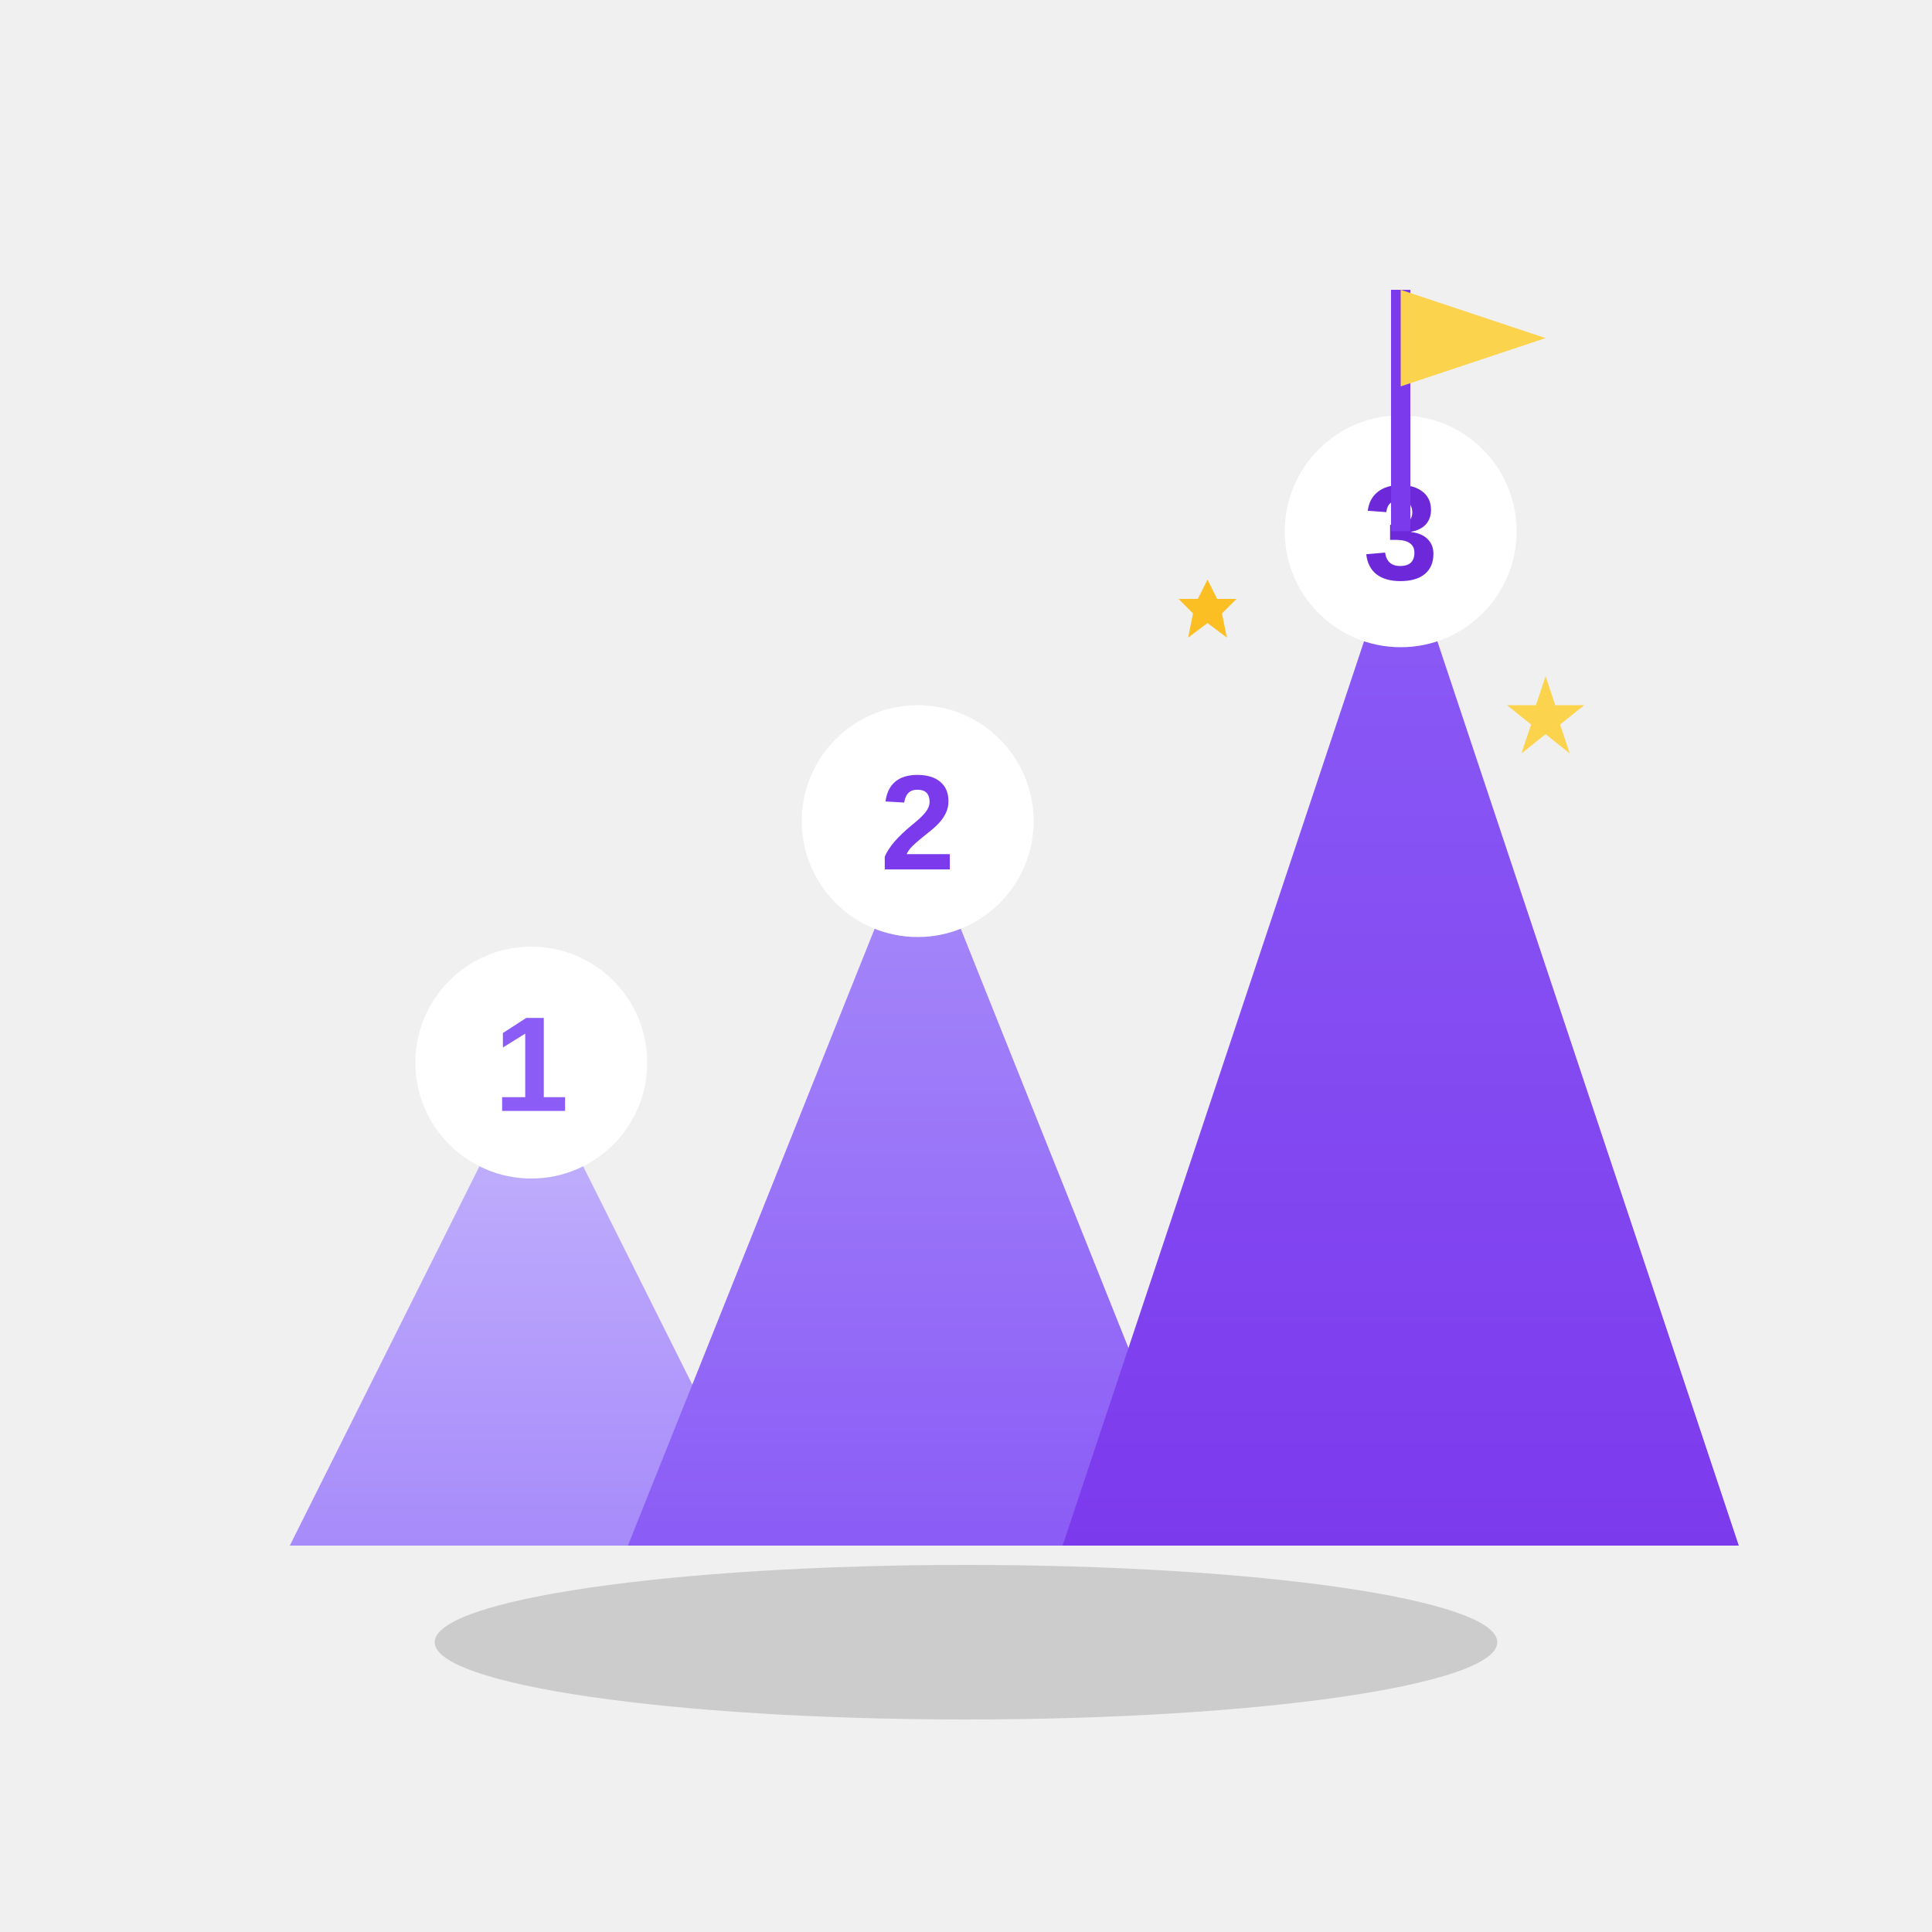
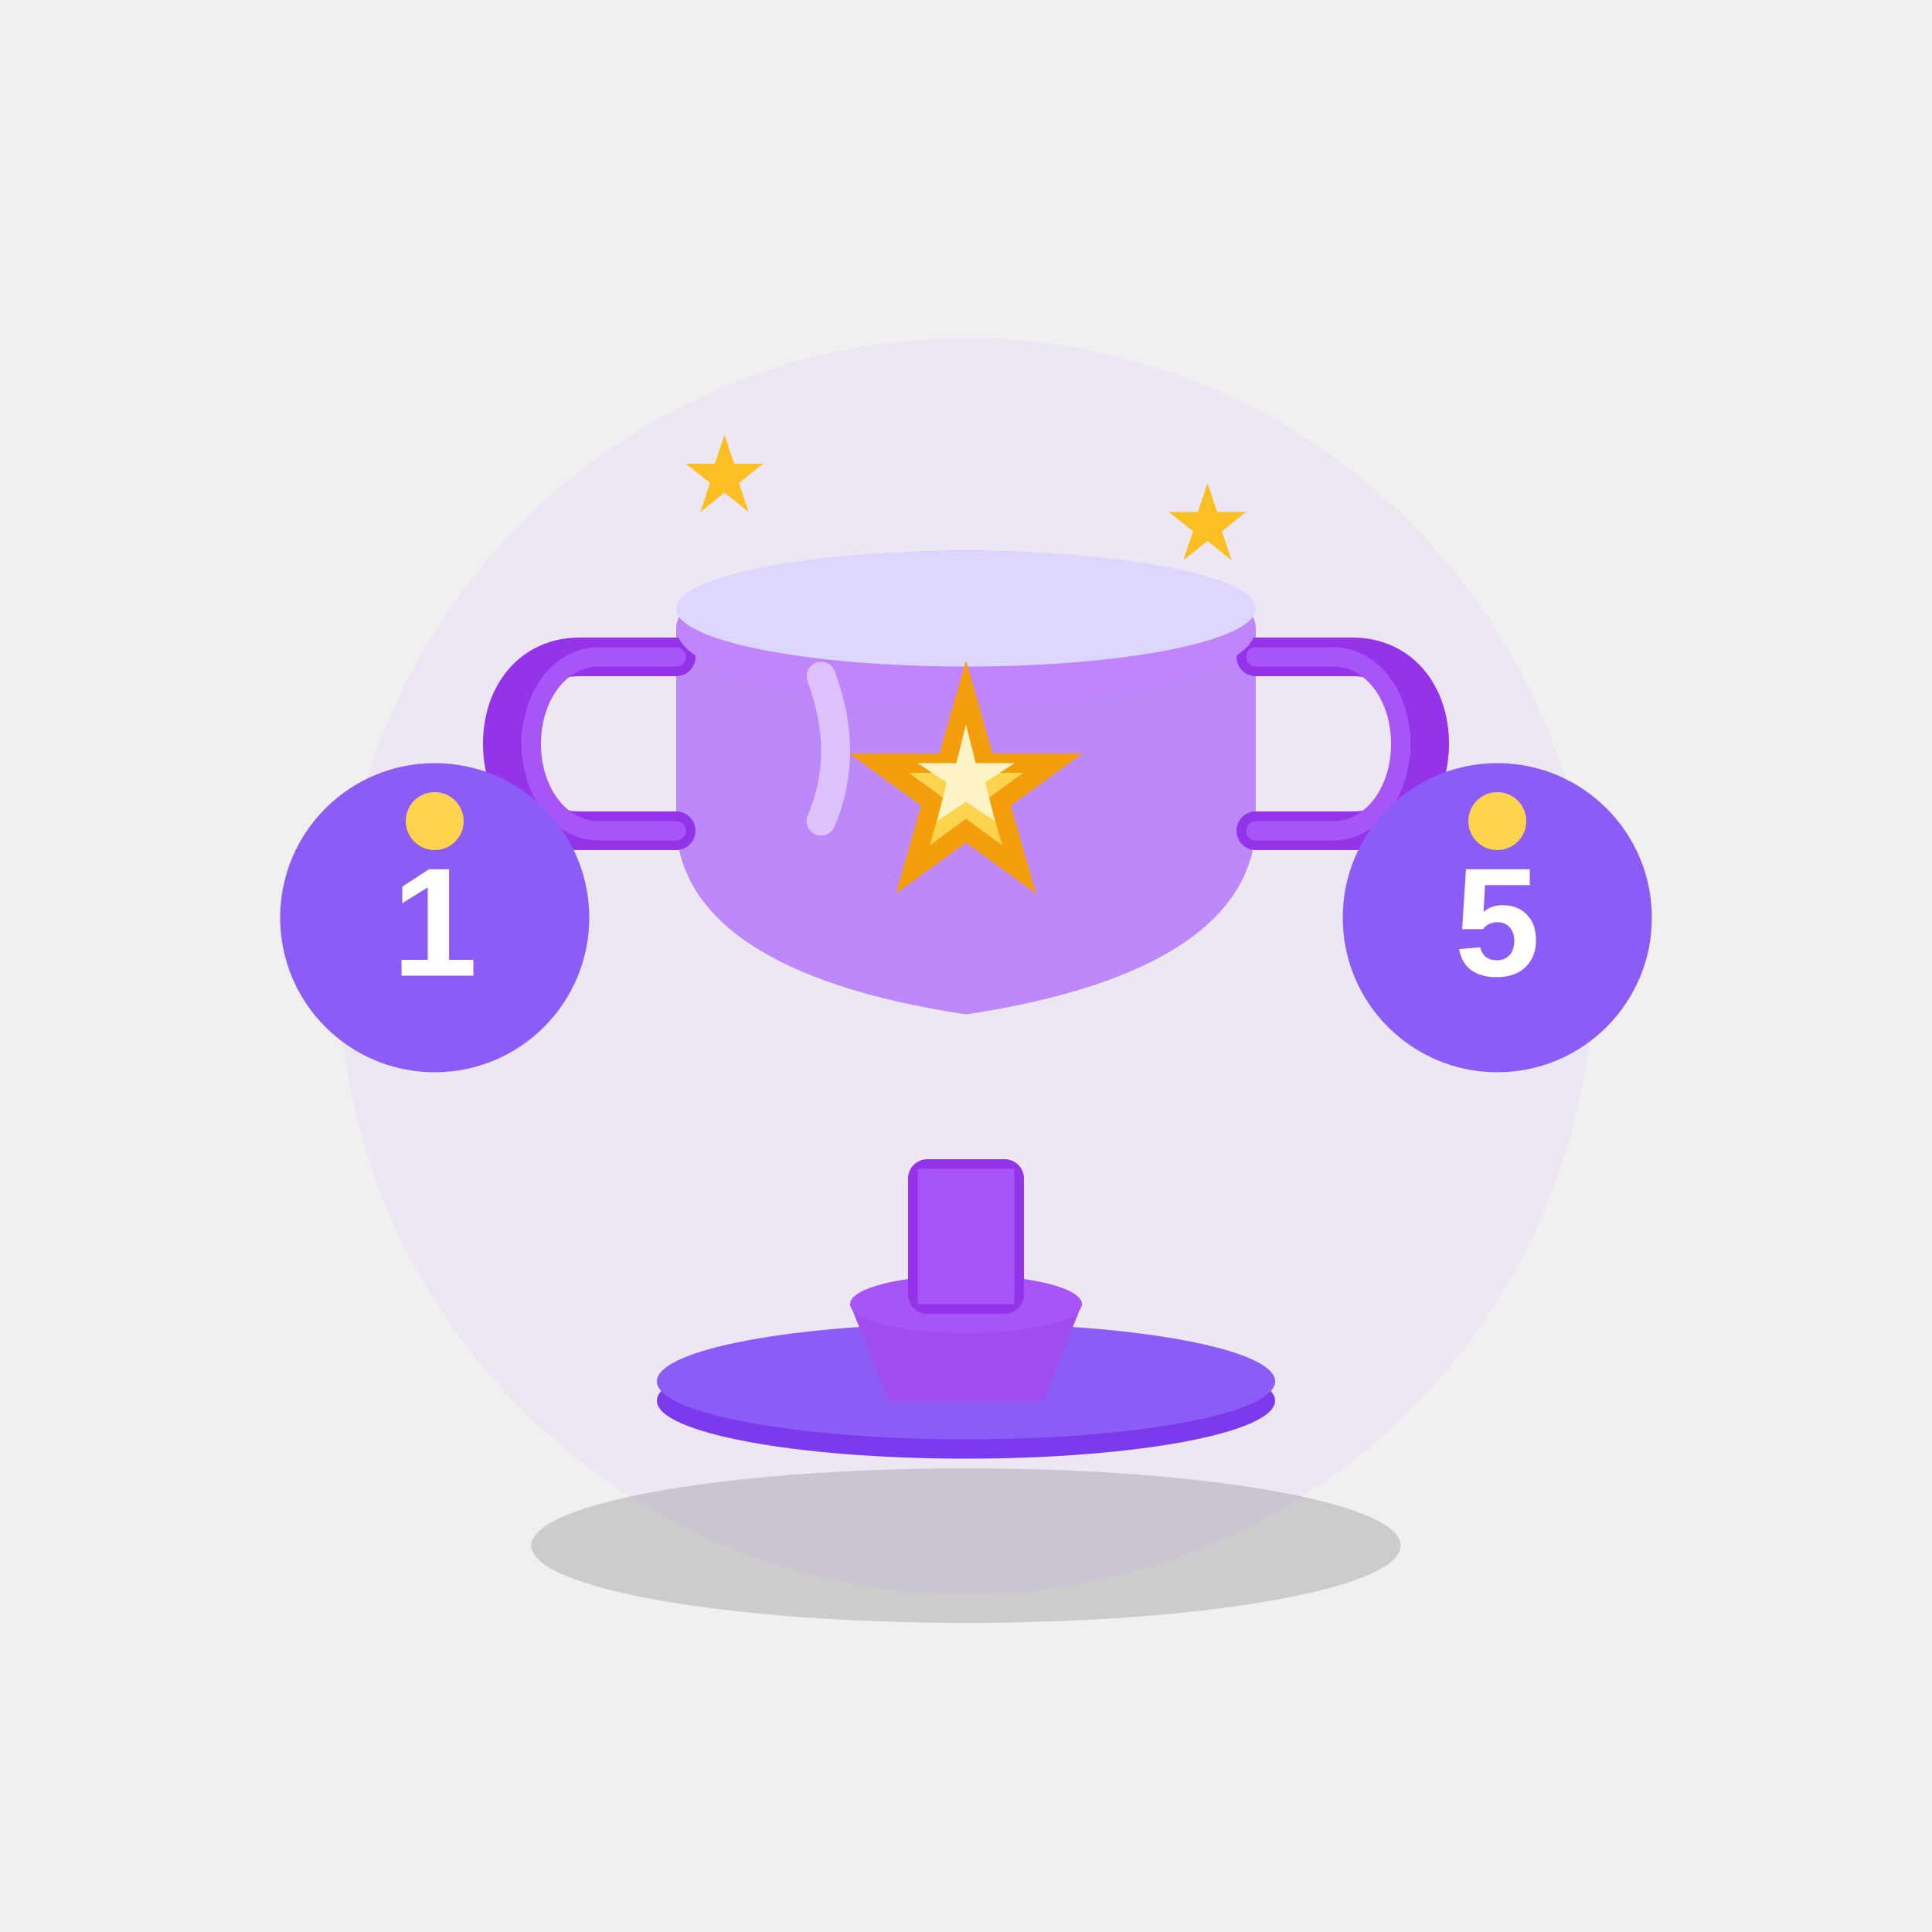
<svg xmlns="http://www.w3.org/2000/svg" width="200" height="200" viewBox="0 0 200 200" fill="none">
+   <circle cx="100" cy="100" r="65" fill="#E9D5FF" opacity="0.3" />
+   <ellipse cx="100" cy="160" rx="45" ry="8" fill="#000000" opacity="0.15" />
+   <ellipse cx="100" cy="145" rx="32" ry="6" fill="#7C3AED" />
+   <ellipse cx="100" cy="143" rx="32" ry="6" fill="#8B5CF6" />
+   <path d="M88 135 L112 135 L108 145 L92 145 Z" fill="#9333EA" />
+   <path d="M88 135 L112 135 L108 145 L92 145 Z" fill="url(#pedestalGradient)" />
+   <ellipse cx="100" cy="135" rx="12" ry="3" fill="#A855F7" />
+   <rect x="94" y="120" width="12" height="16" rx="2" fill="#9333EA" />
+   <rect x="95" y="121" width="10" height="14" fill="#A855F7" />
+   <path d="M70 65 L70 85 C70 95 80 102 100 105 C120 102 130 95 130 85 L130 65 Z" fill="#A855F7" />
+   <path d="M70 65 L70 85 C70 95 80 102 100 105 C120 102 130 95 130 85 L130 65 Z" fill="url(#trophyGradient)" />
+   <path d="M70 68 L60 68 C55 68 52 72 52 77 C52 82 55 86 60 86 L70 86" stroke="#9333EA" stroke-width="4" fill="none" stroke-linecap="round" />
+   <path d="M70 68 L62 68 C58 68 55 72 55 77 C55 82 58 86 62 86 L70 86" stroke="#A855F7" stroke-width="2" fill="none" stroke-linecap="round" />
+   <path d="M130 68 L140 68 C145 68 148 72 148 77 C148 82 145 86 140 86 L130 86" stroke="#9333EA" stroke-width="4" fill="none" stroke-linecap="round" />
+   <path d="M130 68 L138 68 C142 68 145 72 145 77 C145 82 142 86 138 86 L130 86" stroke="#A855F7" stroke-width="2" fill="none" stroke-linecap="round" />
+   <ellipse cx="100" cy="65" rx="30" ry="8" fill="#C084FC" />
+   <ellipse cx="100" cy="63" rx="30" ry="6" fill="#DDD6FE" />
+   <path d="M100 72 L102 79 L109 79 L103.5 83 L105.5 90 L100 86 L94.5 90 L96.5 83 L91 79 L98 79 Z" fill="#FCD34D" stroke="#F59E0B" stroke-width="2" />
+   <path d="M100 75 L101 79 L105 79 L102 81 L103 85 L100 83 L97 85 L98 81 L95 79 L99 79 Z" fill="#FEF3C7" />
+   <circle cx="45" cy="95" r="16" fill="#8B5CF6" />
+   <text x="45" y="101" font-family="Arial, sans-serif" font-size="16" font-weight="bold" fill="white" text-anchor="middle">1</text>
+   <circle cx="45" cy="85" r="3" fill="#FCD34D" />
+   <circle cx="155" cy="95" r="16" fill="#8B5CF6" />
+   <text x="155" y="101" font-family="Arial, sans-serif" font-size="16" font-weight="bold" fill="white" text-anchor="middle">5</text>
+   <circle cx="155" cy="85" r="3" fill="#FCD34D" />
+   <path d="M75 45 L76 48 L79 48 L76.5 50 L77.5 53 L75 51 L72.5 53 L73.5 50 L71 48 L74 48 Z" fill="#FBBF24" />
+   <path d="M125 50 L126 53 L129 53 L126.5 55 L127.5 58 L125 56 L122.5 58 L123.5 55 L121 53 L124 53 Z" fill="#FBBF24" />
+   <path d="M85 70 Q88 78 85 85" stroke="#F3E8FF" stroke-width="3" stroke-linecap="round" opacity="0.6" />
  <defs>
-     <linearGradient id="level1" x1="0%" y1="0%" x2="0%" y2="100%">
-       <stop offset="0%" stop-color="#C4B5FD" />
-       <stop offset="100%" stop-color="#A78BFA" />
+     <linearGradient id="trophyGradient" x1="100" y1="65" x2="100" y2="105">
+       <stop offset="0%" stop-color="#DDD6FE" stop-opacity="0.4" />
+       <stop offset="100%" stop-color="#A855F7" stop-opacity="0" />
    </linearGradient>
-     <linearGradient id="level2" x1="0%" y1="0%" x2="0%" y2="100%">
-       <stop offset="0%" stop-color="#A78BFA" />
-       <stop offset="100%" stop-color="#8B5CF6" />
-     </linearGradient>
-     <linearGradient id="level3" x1="0%" y1="0%" x2="0%" y2="100%">
-       <stop offset="0%" stop-color="#8B5CF6" />
-       <stop offset="100%" stop-color="#7C3AED" />
+     <linearGradient id="pedestalGradient" x1="100" y1="135" x2="100" y2="145">
+       <stop offset="0%" stop-color="#C084FC" stop-opacity="0.3" />
+       <stop offset="100%" stop-color="#9333EA" stop-opacity="0" />
    </linearGradient>
  </defs>
-   <ellipse cx="100" cy="170" rx="55" ry="8" fill="#000000" opacity="0.15" />
-   <path d="M30 160 L55 110 L80 160 Z" fill="url(#level1)" />
-   <path d="M65 160 L95 85 L125 160 Z" fill="url(#level2)" />
-   <path d="M110 160 L145 55 L180 160 Z" fill="url(#level3)" />
-   <circle cx="55" cy="110" r="12" fill="#FFFFFF" />
-   <text x="55" y="115" font-family="Arial" font-size="14" font-weight="bold" fill="#8B5CF6" text-anchor="middle">1</text>
-   <circle cx="95" cy="85" r="12" fill="#FFFFFF" />
-   <text x="95" y="90" font-family="Arial" font-size="14" font-weight="bold" fill="#7C3AED" text-anchor="middle">2</text>
-   <circle cx="145" cy="55" r="12" fill="#FFFFFF" />
-   <text x="145" y="60" font-family="Arial" font-size="14" font-weight="bold" fill="#6D28D9" text-anchor="middle">3</text>
-   <line x1="145" y1="55" x2="145" y2="30" stroke="#7C3AED" stroke-width="2" />
-   <path d="M145 30 L145 40 L160 35 Z" fill="#FCD34D" />
-   <path d="M160 70 L161 73 L164 73 L161.5 75 L162.5 78 L160 76 L157.5 78 L158.5 75 L156 73 L159 73 Z" fill="#FCD34D" />
-   <path d="M125 60 L126 62 L128 62 L126.5 63.5 L127 66 L125 64.5 L123 66 L123.5 63.5 L122 62 L124 62 Z" fill="#FBBF24" />
</svg>
